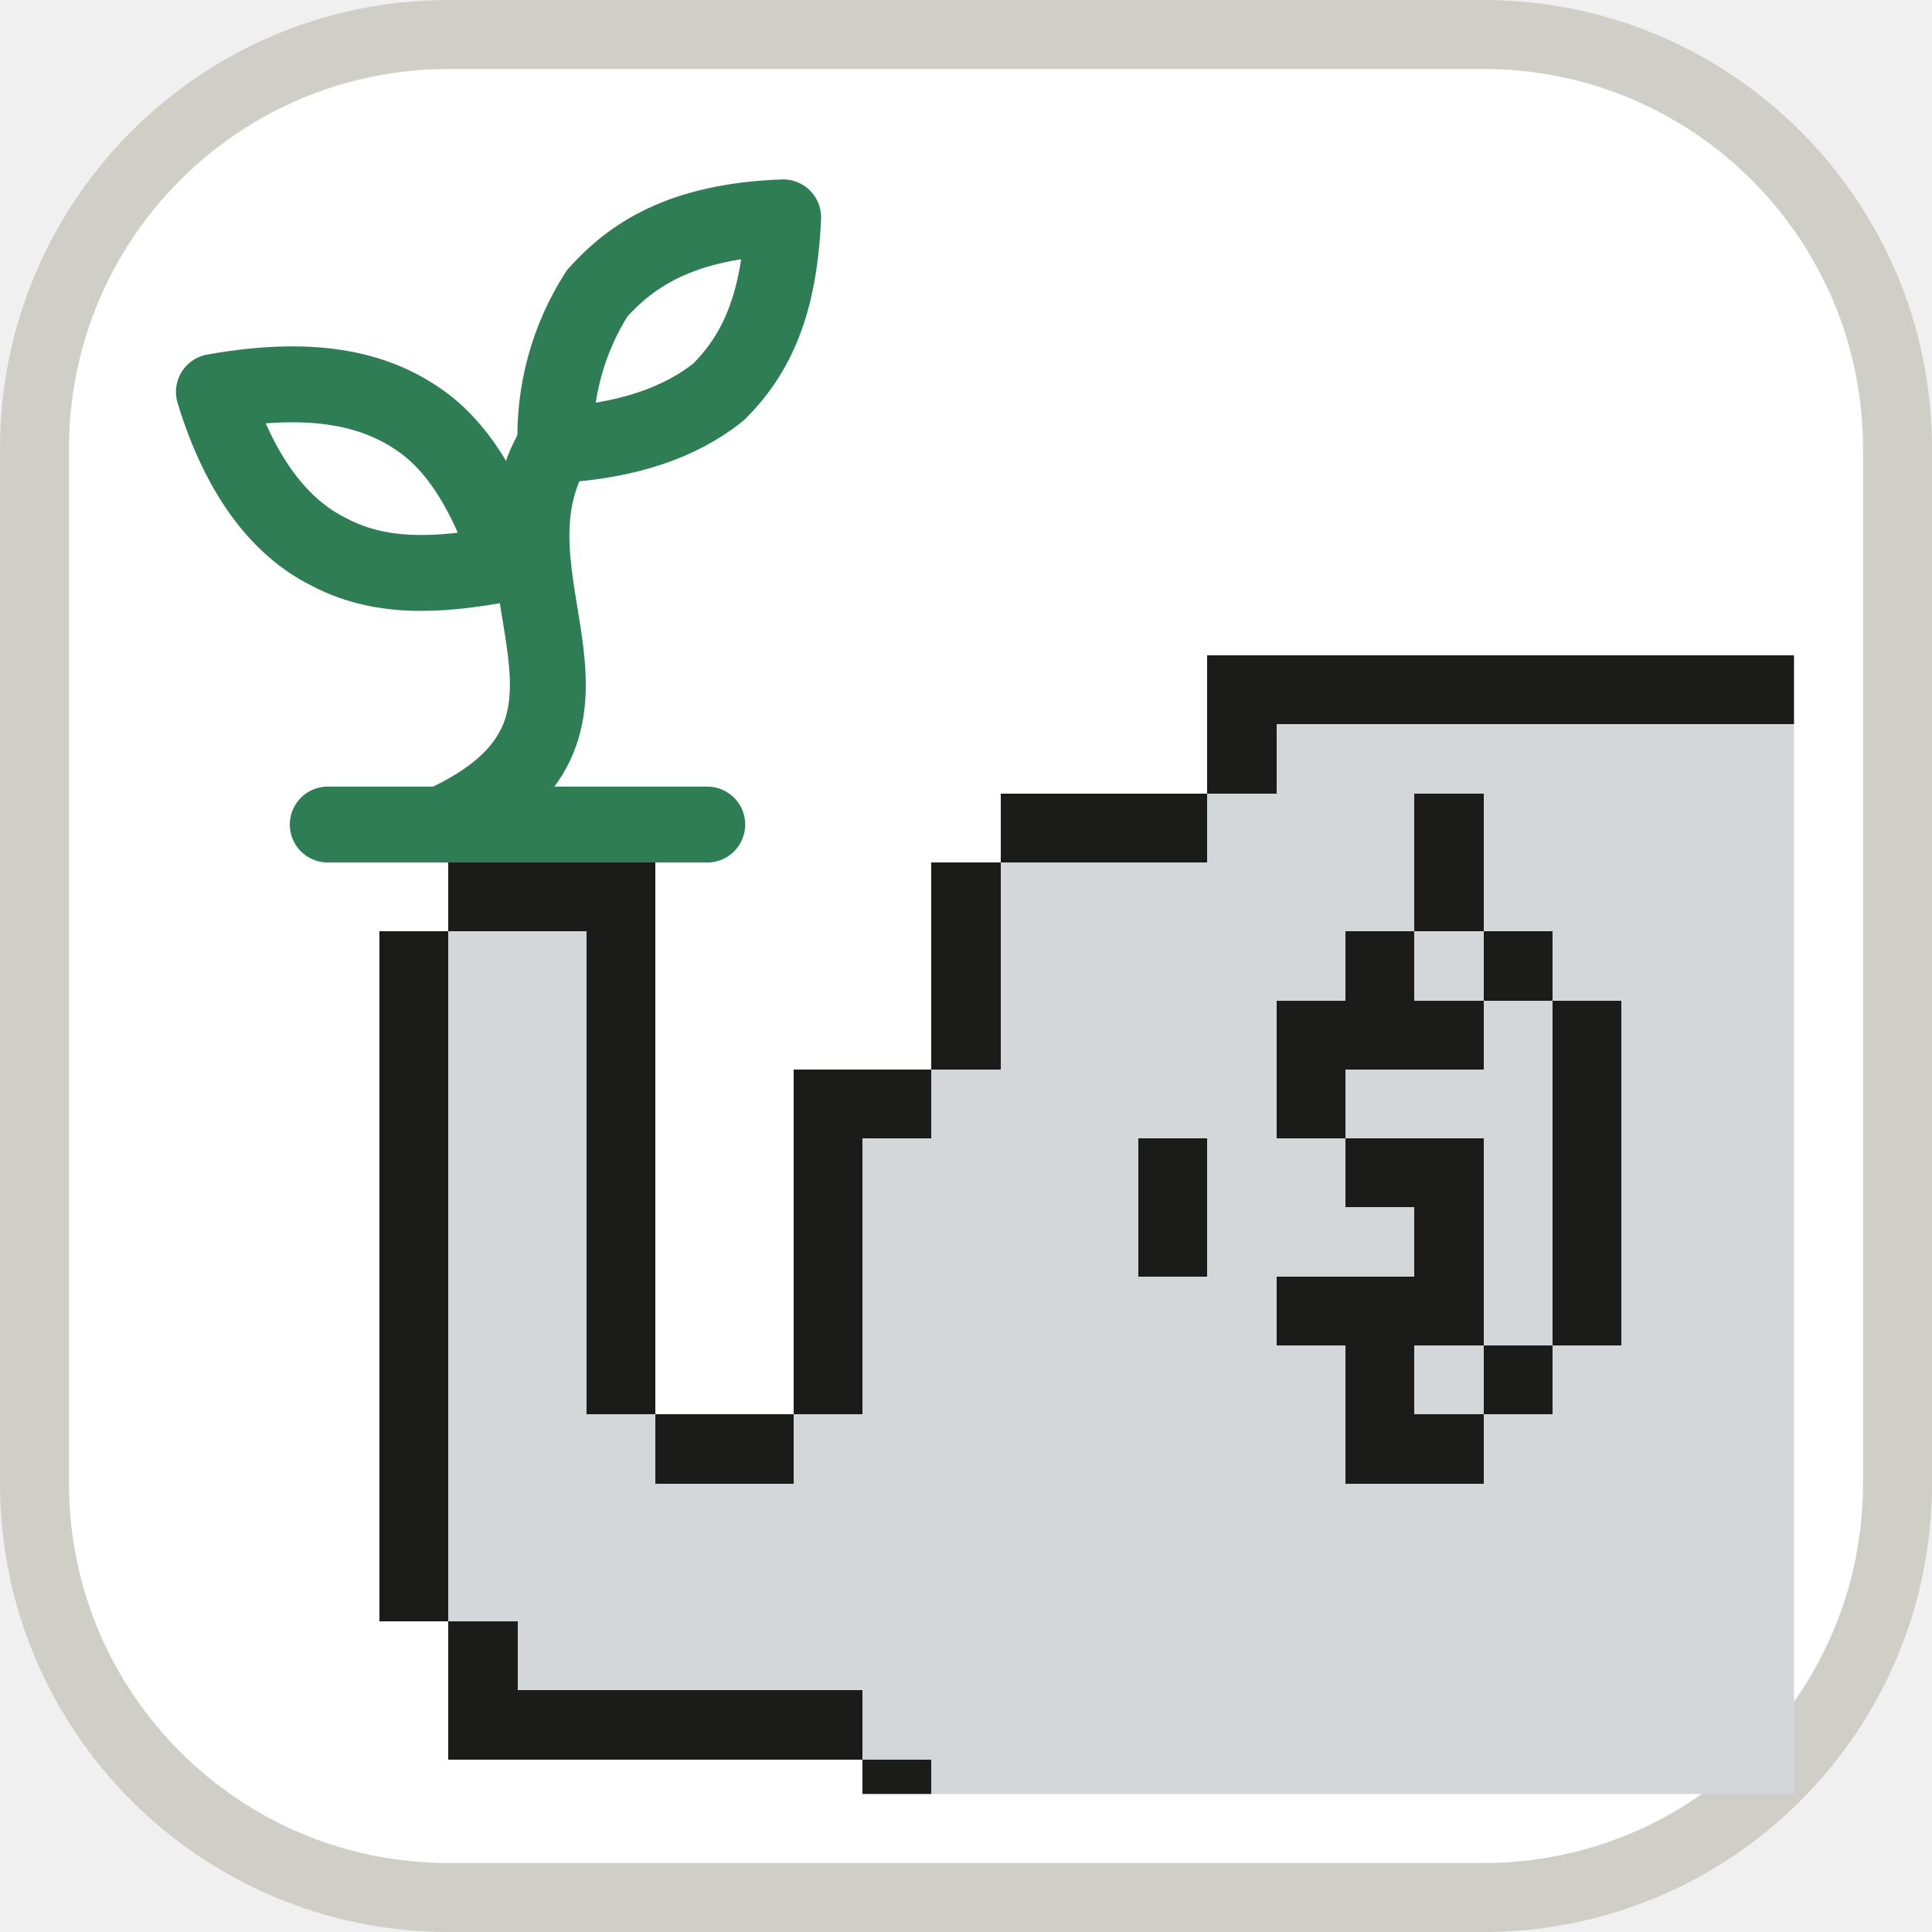
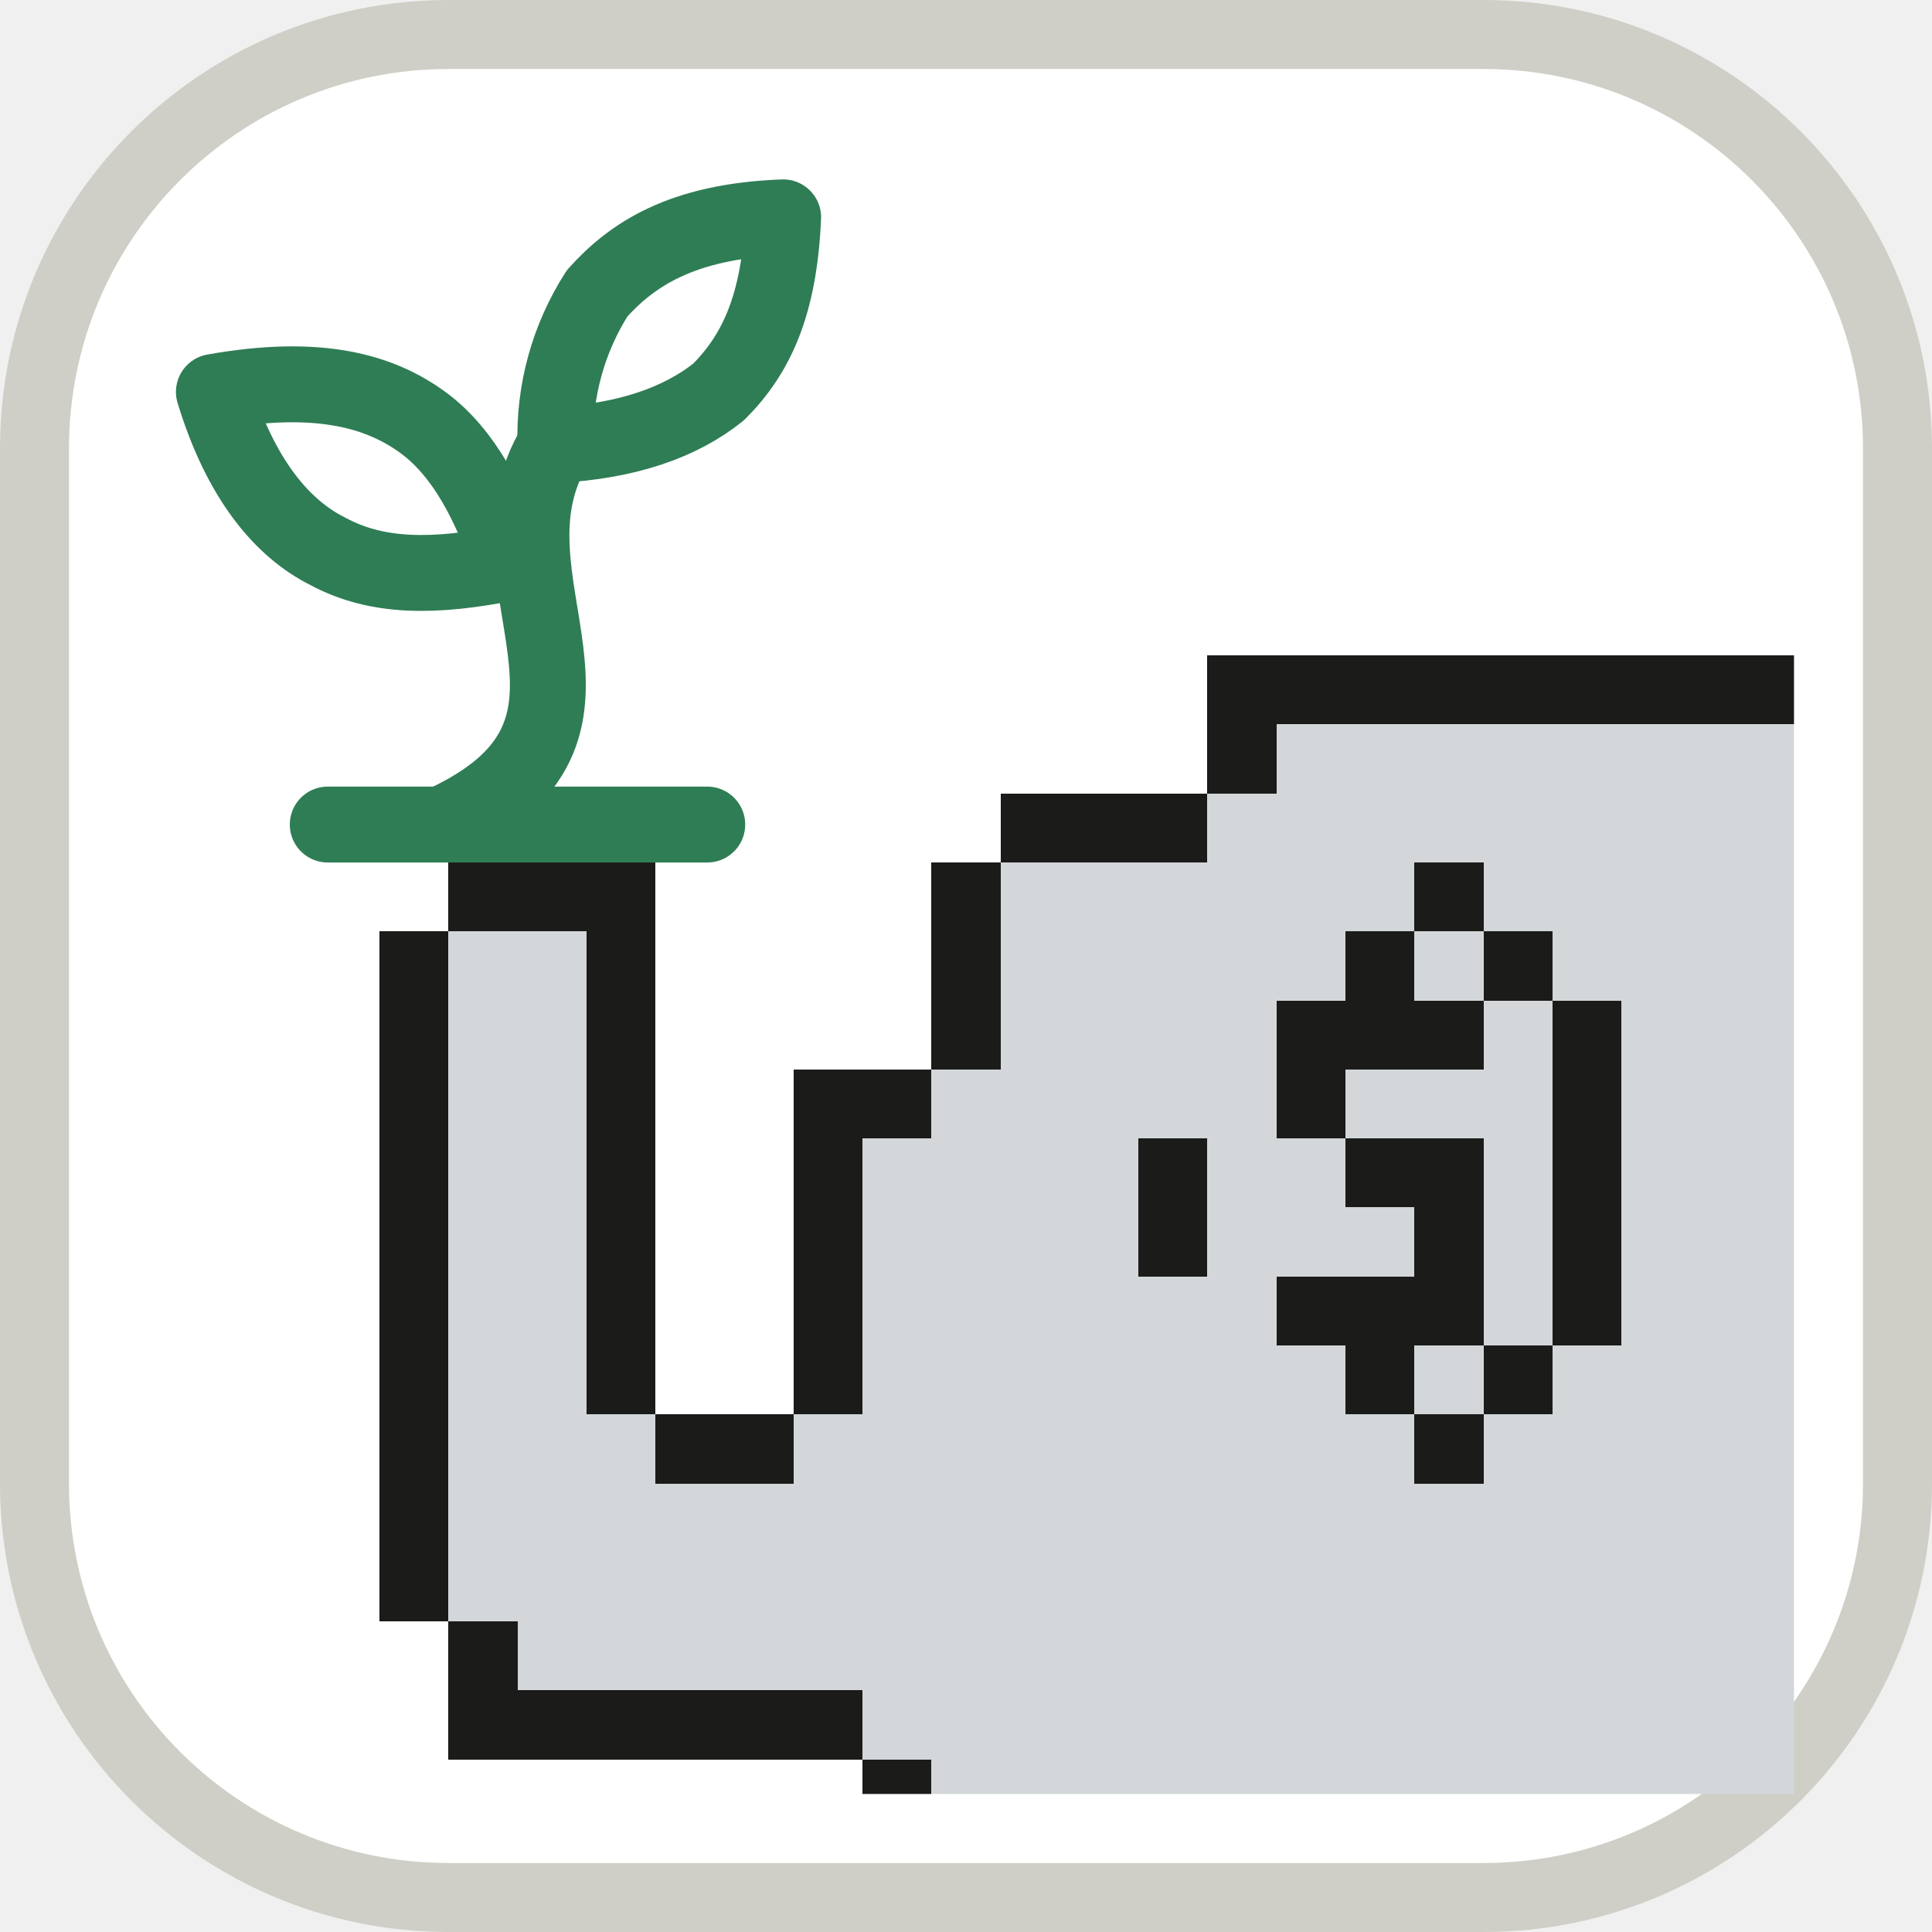
<svg xmlns="http://www.w3.org/2000/svg" viewBox="0 0 28 28">
  <rect x="0.5" y="0.5" width="27" height="27" rx="6" fill="#ffffff" stroke="#cfcfc7" stroke-width="1" />
  <svg x="2" y="2" width="24" height="24" viewBox="-3.5 -7.5 24 24" overflow="hidden">
    <g shape-rendering="crispEdges">
      <g class="mascot-body" fill="#d3d7d9">
        <rect x="13" y="1" width="11" height="1" />
-         <rect x="12" y="2" width="3" height="1" />
-         <rect x="16" y="2" width="9" height="1" />
+         <rect x="12" y="2" width="13" height="1" />
        <rect x="9" y="3" width="6" height="1" />
        <rect x="16" y="3" width="12" height="1" />
        <rect x="1" y="4" width="2" height="1" />
        <rect x="9" y="4" width="5" height="1" />
        <rect x="15" y="4" width="1" height="1" />
        <rect x="17" y="4" width="11" height="1" />
        <rect x="1" y="5" width="2" height="1" />
        <rect x="9" y="5" width="4" height="1" />
        <rect x="16" y="5" width="1" height="1" />
        <rect x="18" y="5" width="10" height="1" />
        <rect x="1" y="6" width="2" height="1" />
        <rect x="8" y="6" width="5" height="1" />
        <rect x="14" y="6" width="3" height="1" />
        <rect x="18" y="6" width="11" height="1" />
        <rect x="1" y="7" width="2" height="1" />
        <rect x="7" y="7" width="4" height="1" />
        <rect x="12" y="7" width="2" height="1" />
        <rect x="16" y="7" width="1" height="1" />
        <rect x="18" y="7" width="12" height="1" />
        <rect x="1" y="8" width="2" height="1" />
        <rect x="7" y="8" width="4" height="1" />
        <rect x="12" y="8" width="3" height="1" />
        <rect x="16" y="8" width="1" height="1" />
        <rect x="18" y="8" width="12" height="1" />
        <rect x="1" y="9" width="2" height="1" />
        <rect x="7" y="9" width="6" height="1" />
        <rect x="16" y="9" width="1" height="1" />
        <rect x="18" y="9" width="12" height="1" />
        <rect x="1" y="10" width="2" height="1" />
        <rect x="7" y="10" width="7" height="1" />
        <rect x="15" y="10" width="1" height="1" />
        <rect x="17" y="10" width="13" height="1" />
        <rect x="1" y="11" width="3" height="1" />
-         <rect x="6" y="11" width="8" height="1" />
+         <rect x="6" y="11" width="9" height="1" />
        <rect x="16" y="11" width="14" height="1" />
        <rect x="1" y="12" width="29" height="1" />
        <rect x="1" y="13" width="29" height="1" />
        <rect x="2" y="14" width="28" height="1" />
        <rect x="7" y="15" width="22" height="1" />
        <rect x="8" y="16" width="20" height="1" />
        <rect x="9" y="17" width="18" height="1" />
        <rect x="9" y="18" width="7" height="1" />
        <rect x="20" y="18" width="7" height="1" />
        <rect x="10" y="19" width="5" height="1" />
        <rect x="21" y="19" width="5" height="1" />
        <rect x="10" y="20" width="5" height="1" />
        <rect x="21" y="20" width="5" height="1" />
      </g>
      <g fill="#1b1b19">
        <rect x="12" y="0" width="13" height="1" />
        <rect x="12" y="1" width="1" height="1" />
        <rect x="24" y="1" width="1" height="1" />
        <rect x="9" y="2" width="3" height="1" />
-         <rect x="15" y="2" width="1" height="1" />
        <rect x="25" y="2" width="3" height="1" />
        <rect x="1" y="3" width="3" height="1" />
        <rect x="8" y="3" width="1" height="1" />
        <rect x="15" y="3" width="1" height="1" />
        <rect x="28" y="3" width="1" height="1" />
        <rect x="0" y="4" width="1" height="1" />
        <rect x="3" y="4" width="1" height="1" />
        <rect x="8" y="4" width="1" height="1" />
        <rect x="14" y="4" width="1" height="1" />
        <rect x="16" y="4" width="1" height="1" />
        <rect x="28" y="4" width="1" height="1" />
        <rect x="0" y="5" width="1" height="1" />
        <rect x="3" y="5" width="1" height="1" />
        <rect x="8" y="5" width="1" height="1" />
        <rect x="13" y="5" width="3" height="1" />
        <rect x="17" y="5" width="1" height="1" />
        <rect x="28" y="5" width="1" height="1" />
        <rect x="0" y="6" width="1" height="1" />
        <rect x="3" y="6" width="1" height="1" />
        <rect x="6" y="6" width="2" height="1" />
        <rect x="13" y="6" width="1" height="1" />
        <rect x="17" y="6" width="1" height="1" />
        <rect x="29" y="6" width="2" height="1" />
        <rect x="0" y="7" width="1" height="1" />
        <rect x="3" y="7" width="1" height="1" />
        <rect x="6" y="7" width="1" height="1" />
        <rect x="14" y="7" width="2" height="1" />
        <rect x="17" y="7" width="1" height="1" />
        <rect x="30" y="7" width="1" height="1" />
        <rect x="0" y="8" width="1" height="1" />
        <rect x="3" y="8" width="1" height="1" />
        <rect x="6" y="8" width="1" height="1" />
        <rect x="15" y="8" width="1" height="1" />
        <rect x="17" y="8" width="1" height="1" />
        <rect x="30" y="8" width="1" height="1" />
        <rect x="0" y="9" width="1" height="1" />
        <rect x="3" y="9" width="1" height="1" />
        <rect x="6" y="9" width="1" height="1" />
        <rect x="13" y="9" width="3" height="1" />
        <rect x="17" y="9" width="1" height="1" />
        <rect x="30" y="9" width="1" height="1" />
        <rect x="0" y="10" width="1" height="1" />
        <rect x="3" y="10" width="1" height="1" />
        <rect x="6" y="10" width="1" height="1" />
        <rect x="14" y="10" width="1" height="1" />
        <rect x="16" y="10" width="1" height="1" />
        <rect x="30" y="10" width="1" height="1" />
        <rect x="0" y="11" width="1" height="1" />
        <rect x="4" y="11" width="2" height="1" />
-         <rect x="14" y="11" width="2" height="1" />
+         <rect x="15" y="11" width="1" height="1" />
        <rect x="30" y="11" width="1" height="1" />
        <rect x="0" y="12" width="1" height="1" />
        <rect x="30" y="12" width="1" height="1" />
        <rect x="0" y="13" width="1" height="1" />
        <rect x="30" y="13" width="1" height="1" />
        <rect x="1" y="14" width="1" height="1" />
        <rect x="30" y="14" width="1" height="1" />
        <rect x="1" y="15" width="6" height="1" />
        <rect x="29" y="15" width="1" height="1" />
        <rect x="7" y="16" width="1" height="1" />
        <rect x="28" y="16" width="2" height="1" />
        <rect x="8" y="17" width="1" height="1" />
        <rect x="27" y="17" width="1" height="1" />
        <rect x="8" y="18" width="1" height="1" />
        <rect x="16" y="18" width="4" height="1" />
        <rect x="27" y="18" width="1" height="1" />
        <rect x="9" y="19" width="1" height="1" />
        <rect x="15" y="19" width="1" height="1" />
        <rect x="20" y="19" width="1" height="1" />
        <rect x="26" y="19" width="1" height="1" />
        <rect x="9" y="20" width="1" height="1" />
        <rect x="15" y="20" width="1" height="1" />
        <rect x="20" y="20" width="1" height="1" />
        <rect x="26" y="20" width="1" height="1" />
        <rect x="9" y="21" width="7" height="1" />
        <rect x="20" y="21" width="7" height="1" />
      </g>
      <g class="mascot-eye" fill="#1b1b19">
        <rect x="11" y="7" width="1" height="1" />
        <rect x="11" y="8" width="1" height="1" />
      </g>
      <rect x="11" y="7.85" width="1" height="0.3" class="mascot-eye-closed" opacity="0" />
    </g>
    <g stroke="#2f7d55" transform="translate(-4.600 -8.550) scale(0.55)" fill="none" stroke-width="2" stroke-linecap="round" stroke-linejoin="round">
      <path d="M7 20h10" />
      <path d="M10 20c5.5-2.5.8-6.4 3-10" />
      <path d="M9.5 9.4c1.1.8 1.8 2.2 2.3 3.7-2 .4-3.5.4-4.8-.3-1.2-.6-2.3-1.9-3-4.2 2.8-.5 4.4 0 5.5.8z" />
      <path d="M14.1 6a7 7 0 0 0-1.1 4c1.9-.1 3.3-.6 4.3-1.4 1-1 1.6-2.3 1.7-4.6-2.7.1-4 1-4.9 2z" />
    </g>
  </svg>
</svg>
